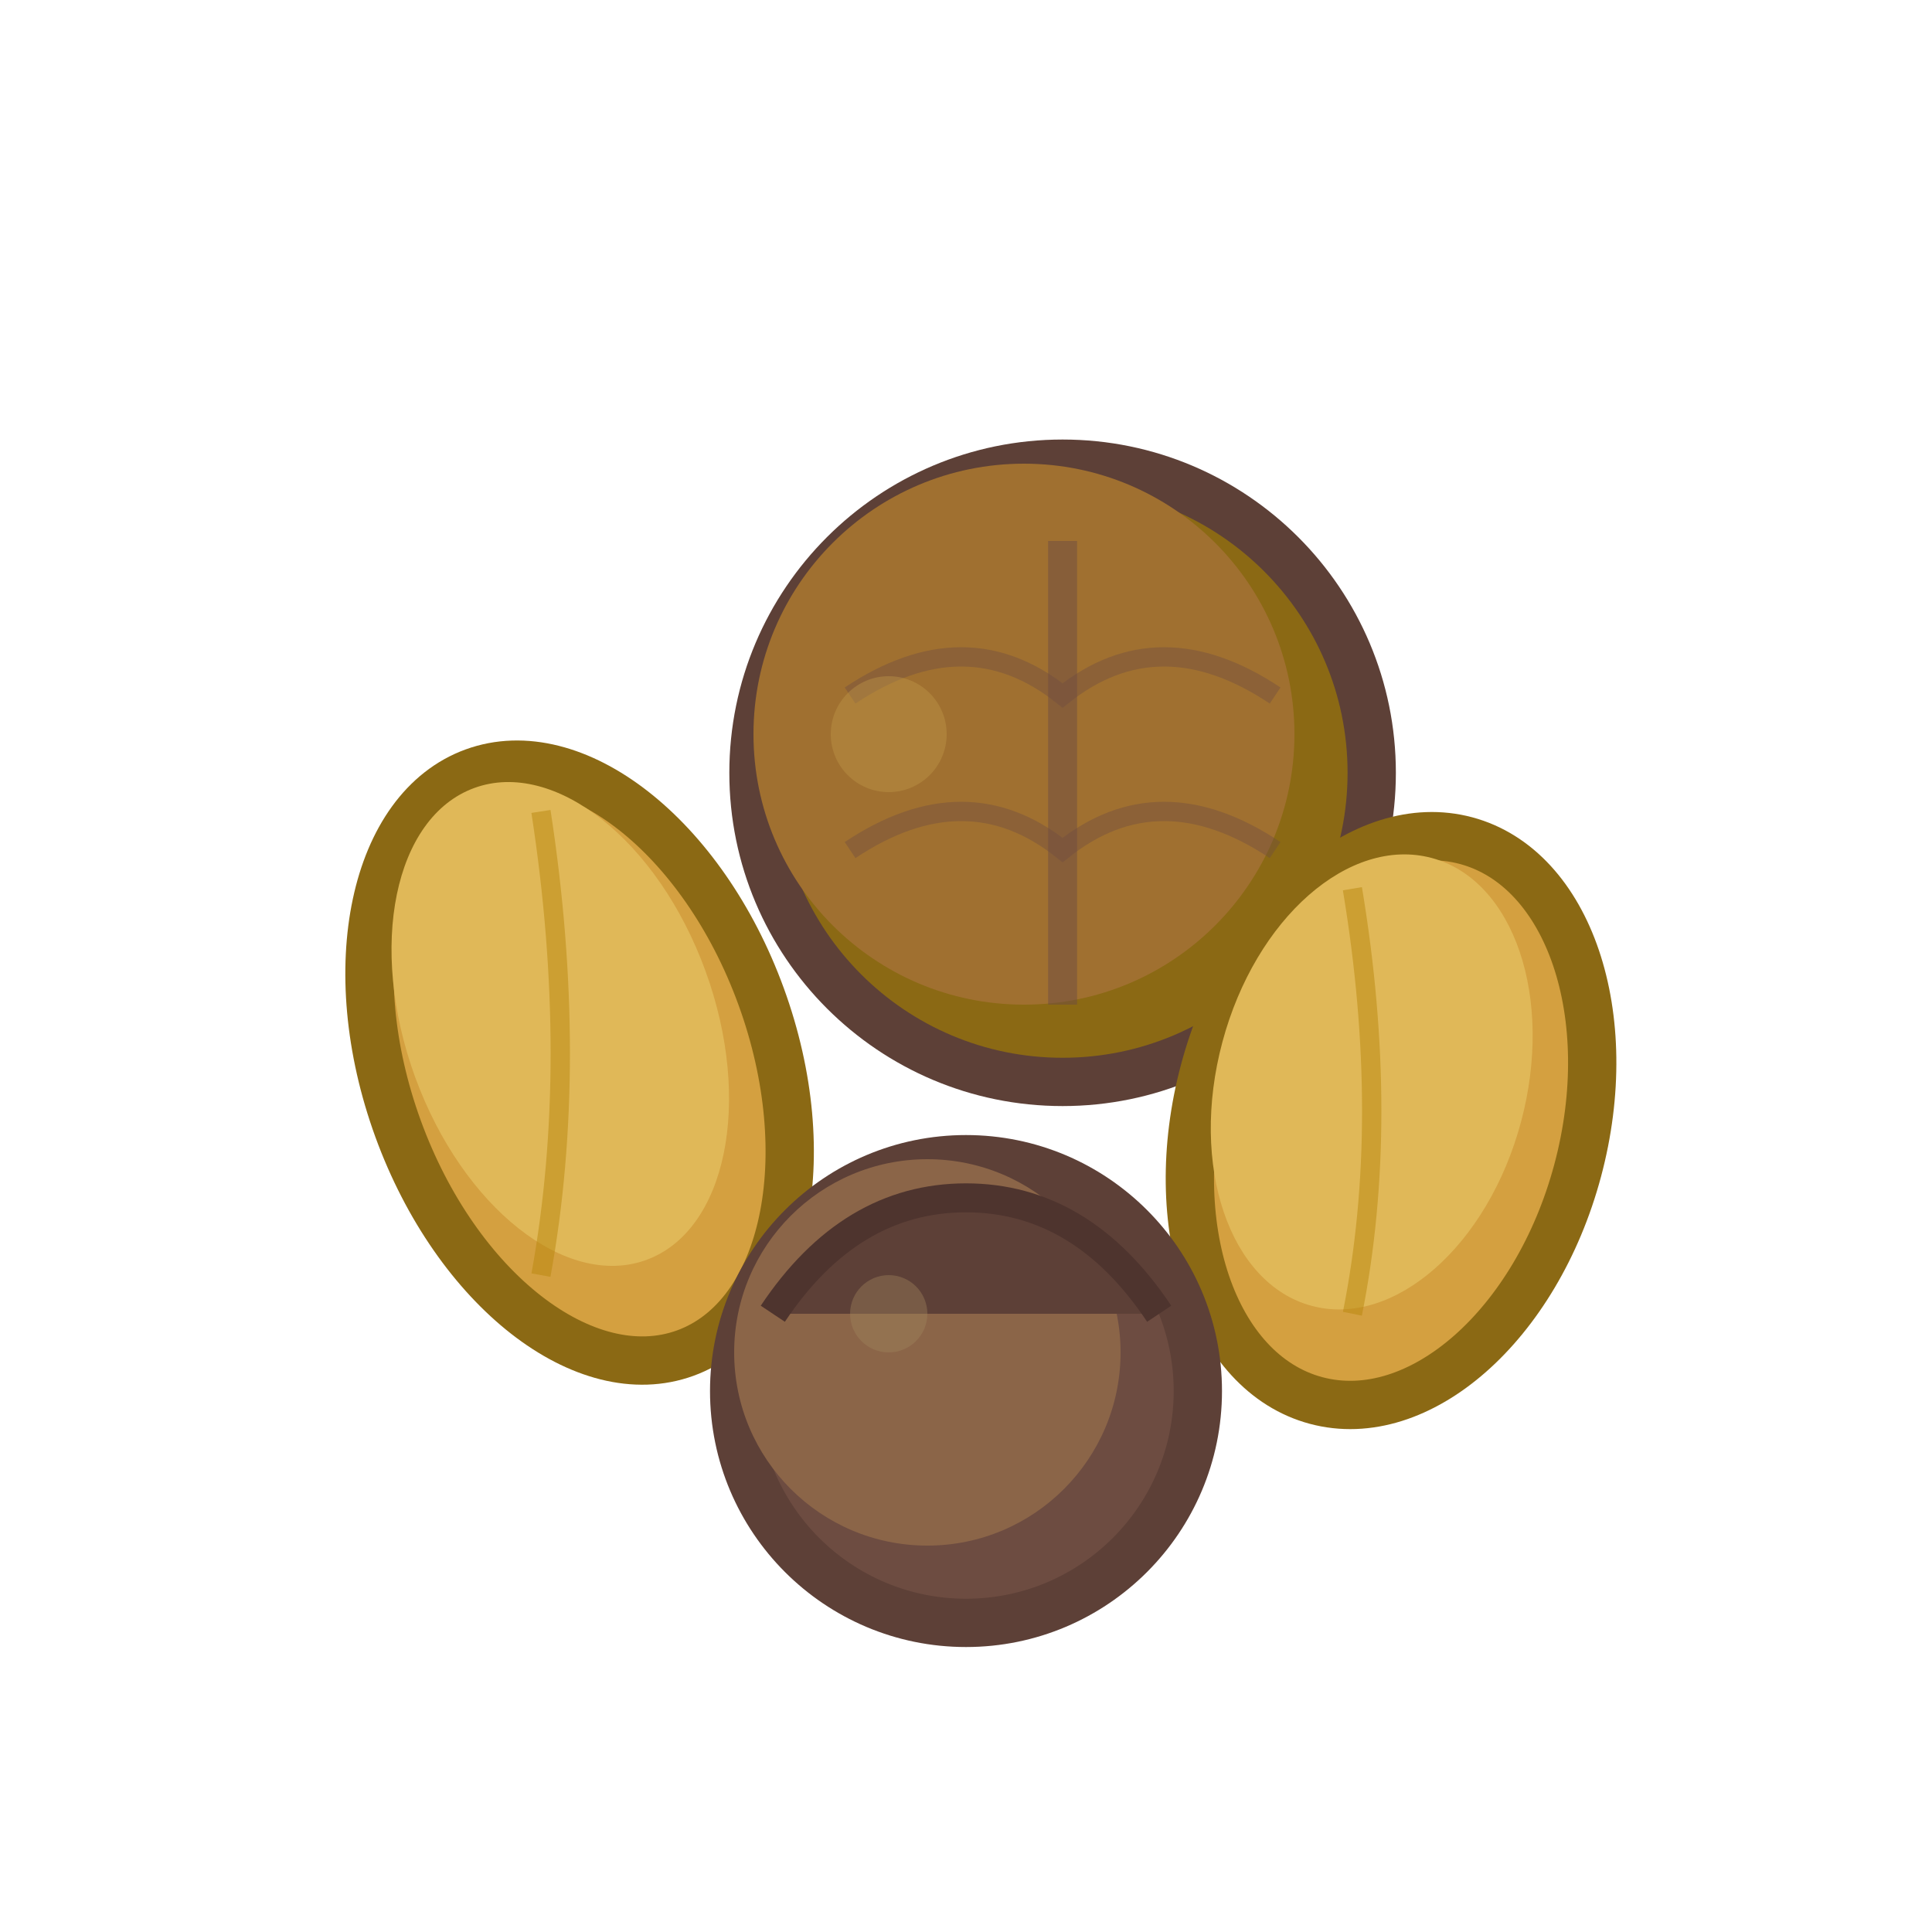
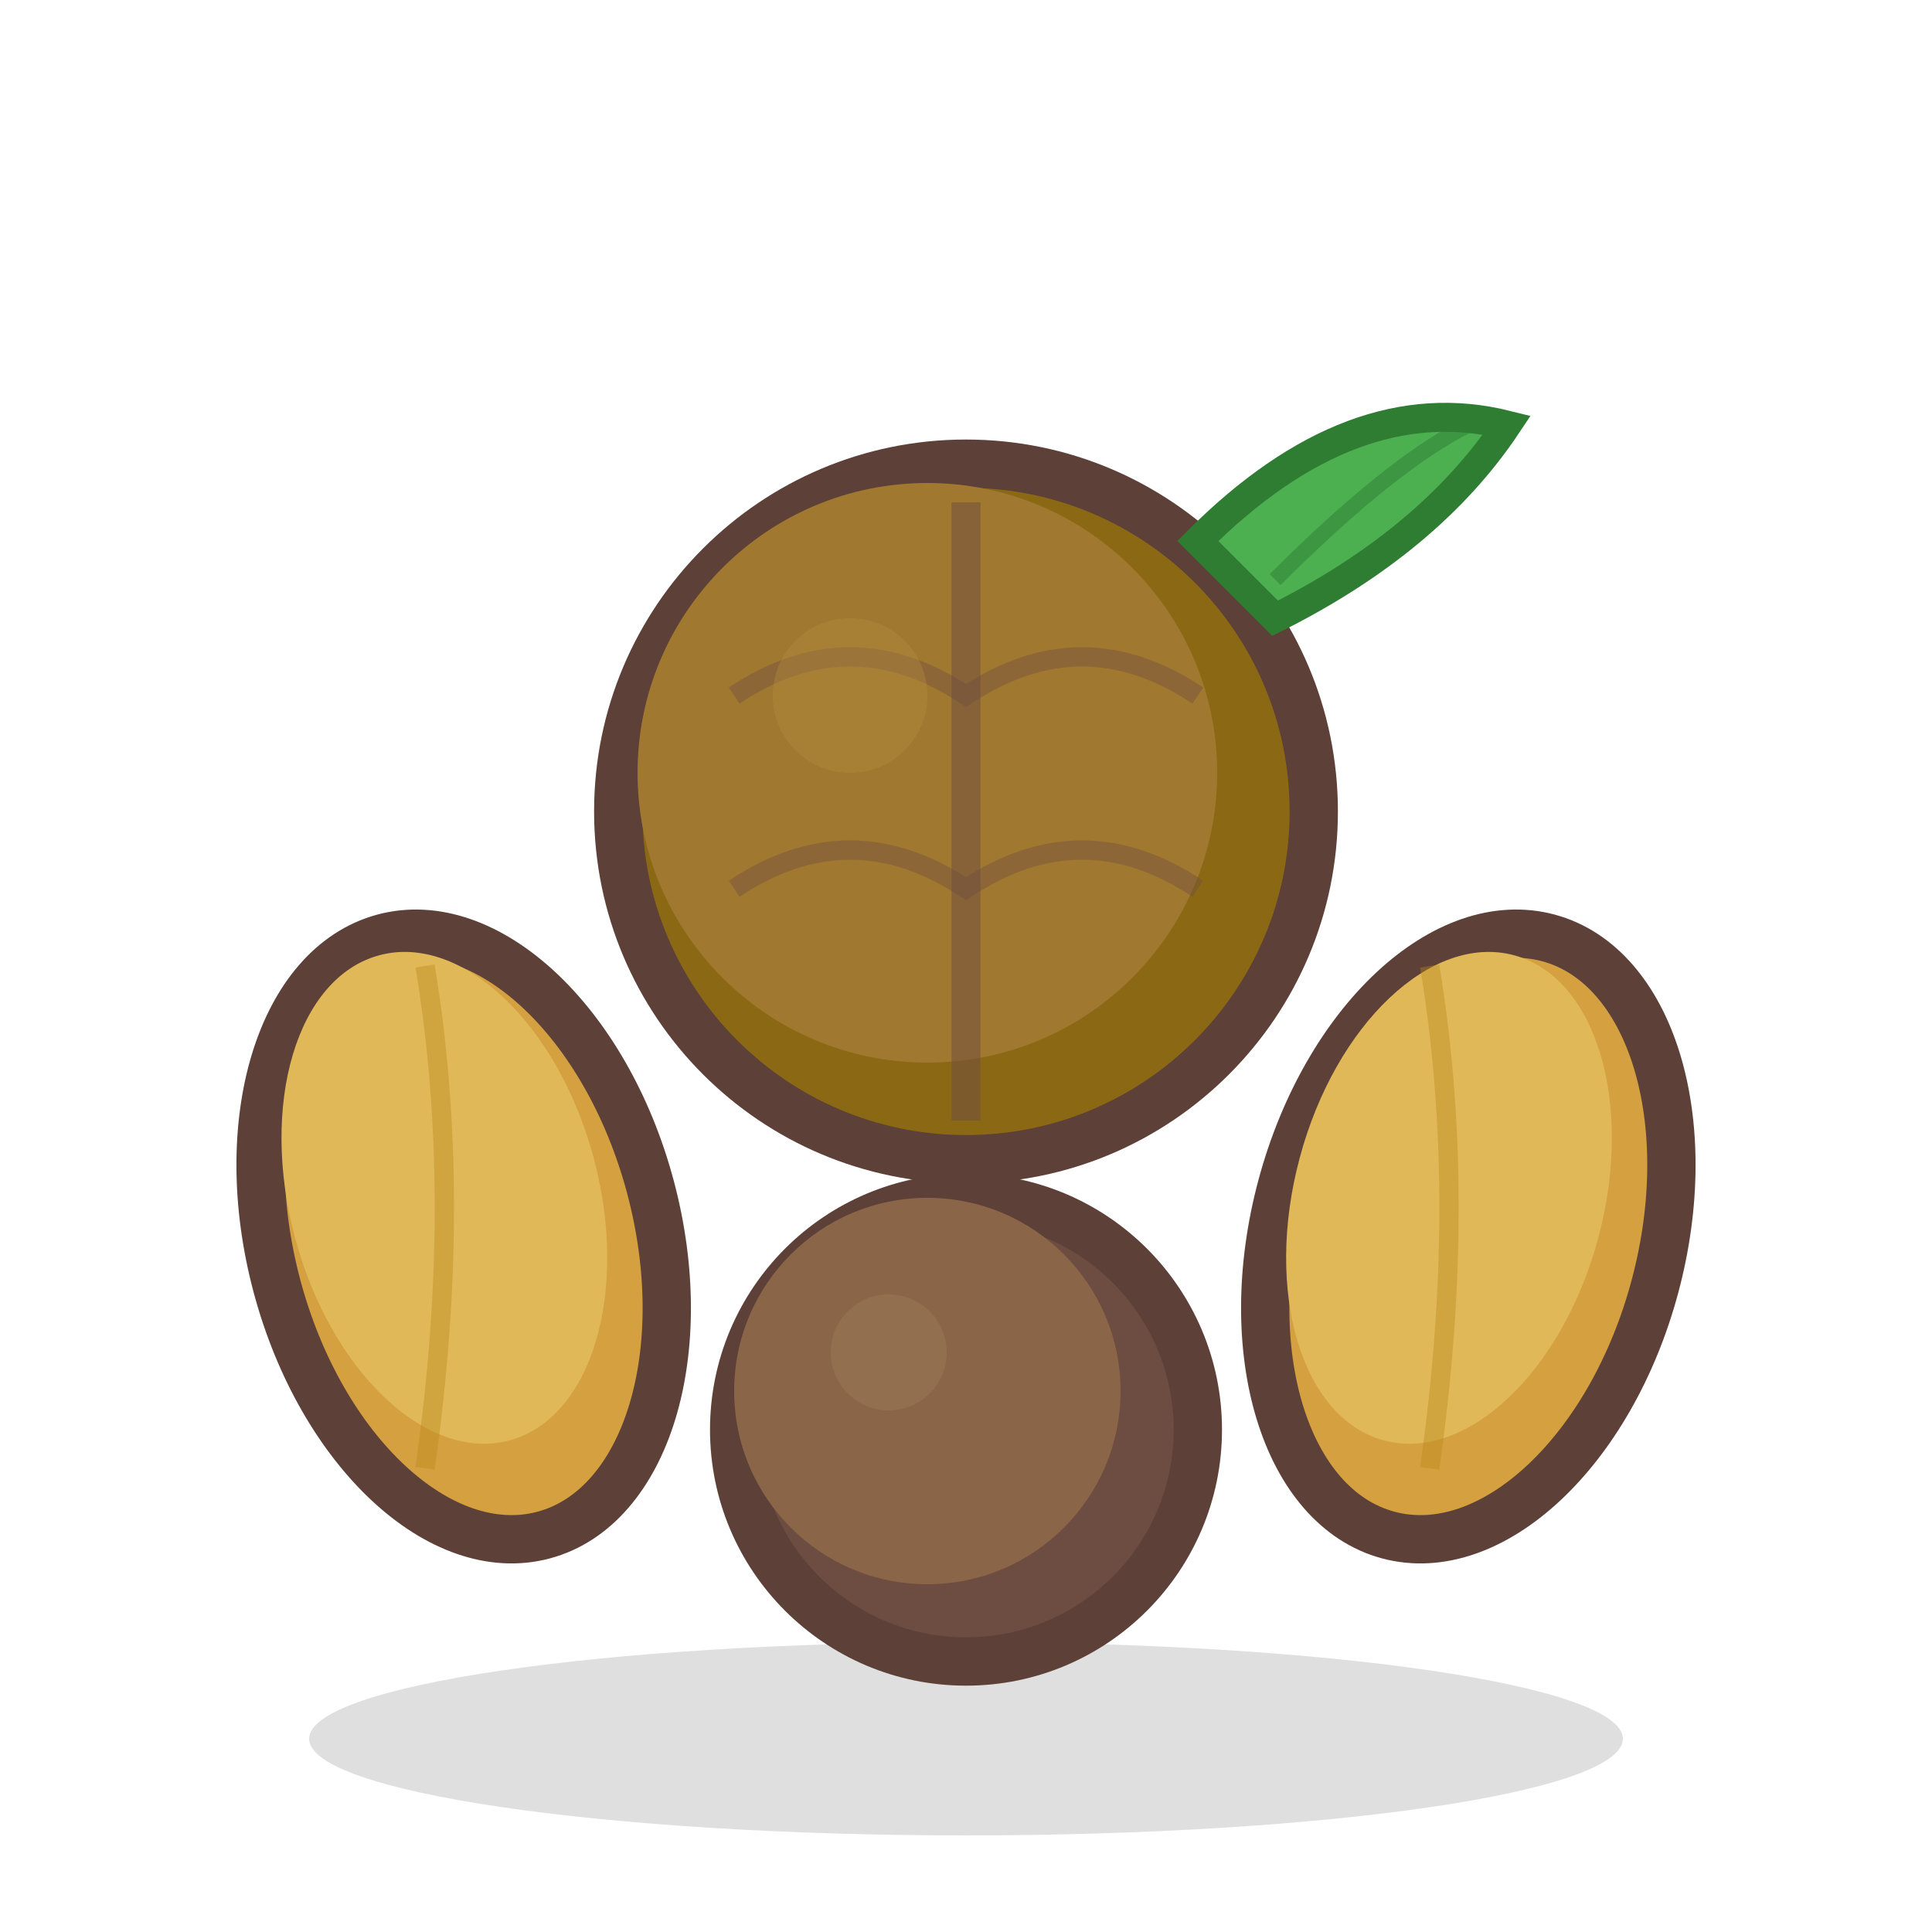
<svg xmlns="http://www.w3.org/2000/svg" viewBox="0 0 100 100">
-   <circle cx="55" cy="40" r="16" fill="#8B6914" stroke="#5D4037" stroke-width="2.5" />
-   <circle cx="53" cy="38" r="14" fill="#A07030" />
-   <path d="M55 28 L55 52" fill="none" stroke="#6D4C41" stroke-width="1.5" opacity="0.5" />
-   <path d="M44 36 Q50 32 55 36 Q60 32 66 36" fill="none" stroke="#6D4C41" stroke-width="1" opacity="0.4" />
-   <path d="M44 44 Q50 40 55 44 Q60 40 66 44" fill="none" stroke="#6D4C41" stroke-width="1" opacity="0.4" />
-   <ellipse cx="30" cy="55" rx="10" ry="16" fill="#D4A040" stroke="#8B6914" stroke-width="2.5" transform="rotate(-20,30,55)" />
-   <ellipse cx="29" cy="53" rx="8" ry="13" fill="#E0B858" transform="rotate(-20,29,53)" />
-   <path d="M28 42 Q30 55 28 66" fill="none" stroke="#B8860B" stroke-width="1" opacity="0.5" />
-   <ellipse cx="72" cy="58" rx="10" ry="15" fill="#D4A040" stroke="#8B6914" stroke-width="2.5" transform="rotate(15,72,58)" />
-   <ellipse cx="71" cy="56" rx="8" ry="12" fill="#E0B858" transform="rotate(15,71,56)" />
-   <path d="M70 46 Q72 58 70 68" fill="none" stroke="#B8860B" stroke-width="1" opacity="0.5" />
-   <circle cx="50" cy="72" r="12" fill="#6D4C41" stroke="#5D4037" stroke-width="2.5" />
-   <circle cx="48" cy="70" r="10" fill="#8B6548" />
-   <path d="M40 68 Q44 62 50 62 Q56 62 60 68" fill="#5D4037" stroke="#4E342E" stroke-width="1.5" />
-   <circle cx="46" cy="38" r="3" fill="#C09848" opacity="0.4" />
-   <circle cx="46" cy="68" r="2" fill="#A0845C" opacity="0.4" />
+   <ellipse cx="50" cy="90" rx="34" ry="5" fill="#00000020" />
+   <circle cx="50" cy="42" r="18" fill="#8B6914" stroke="#5D4037" stroke-width="2.5" />
+   <circle cx="48" cy="40" r="15" fill="#A07830" />
+   <path d="M50 26 L50 58" fill="none" stroke="#6D4C41" stroke-width="1.5" opacity="0.5" />
+   <path d="M38 36 Q44 32 50 36 Q56 32 62 36" fill="none" stroke="#6D4C41" stroke-width="1" opacity="0.4" />
+   <path d="M38 46 Q44 42 50 46 Q56 42 62 46" fill="none" stroke="#6D4C41" stroke-width="1" opacity="0.4" />
+   <circle cx="44" cy="36" r="4" fill="#B89040" opacity="0.35" />
+   <ellipse cx="24" cy="64" rx="10" ry="16" fill="#D4A040" stroke="#5D4037" stroke-width="2.5" transform="rotate(-15,24,64)" />
+   <ellipse cx="23" cy="62" rx="8" ry="13" fill="#E0B858" transform="rotate(-15,23,62)" />
+   <path d="M22 50 Q24 62 22 76" fill="none" stroke="#B88818" stroke-width="1" opacity="0.4" />
+   <ellipse cx="76" cy="64" rx="10" ry="16" fill="#D4A040" stroke="#5D4037" stroke-width="2.5" transform="rotate(15,76,64)" />
+   <ellipse cx="75" cy="62" rx="8" ry="13" fill="#E0B858" transform="rotate(15,75,62)" />
+   <path d="M74 50 Q76 62 74 76" fill="none" stroke="#B88818" stroke-width="1" opacity="0.4" />
+   <circle cx="50" cy="74" r="12" fill="#6D4C41" stroke="#5D4037" stroke-width="2.5" />
+   <circle cx="48" cy="72" r="10" fill="#8B6548" />
+   <circle cx="46" cy="70" r="3" fill="#A0845C" opacity="0.35" />
+   <path d="M62 28 Q70 20 78 22 Q74 28 66 32Z" fill="#4CAF50" stroke="#2E7D32" stroke-width="1.5" />
+   <path d="M66 30 Q72 24 76 22" fill="none" stroke="#2E7D32" stroke-width="0.8" opacity="0.5" />
</svg>
